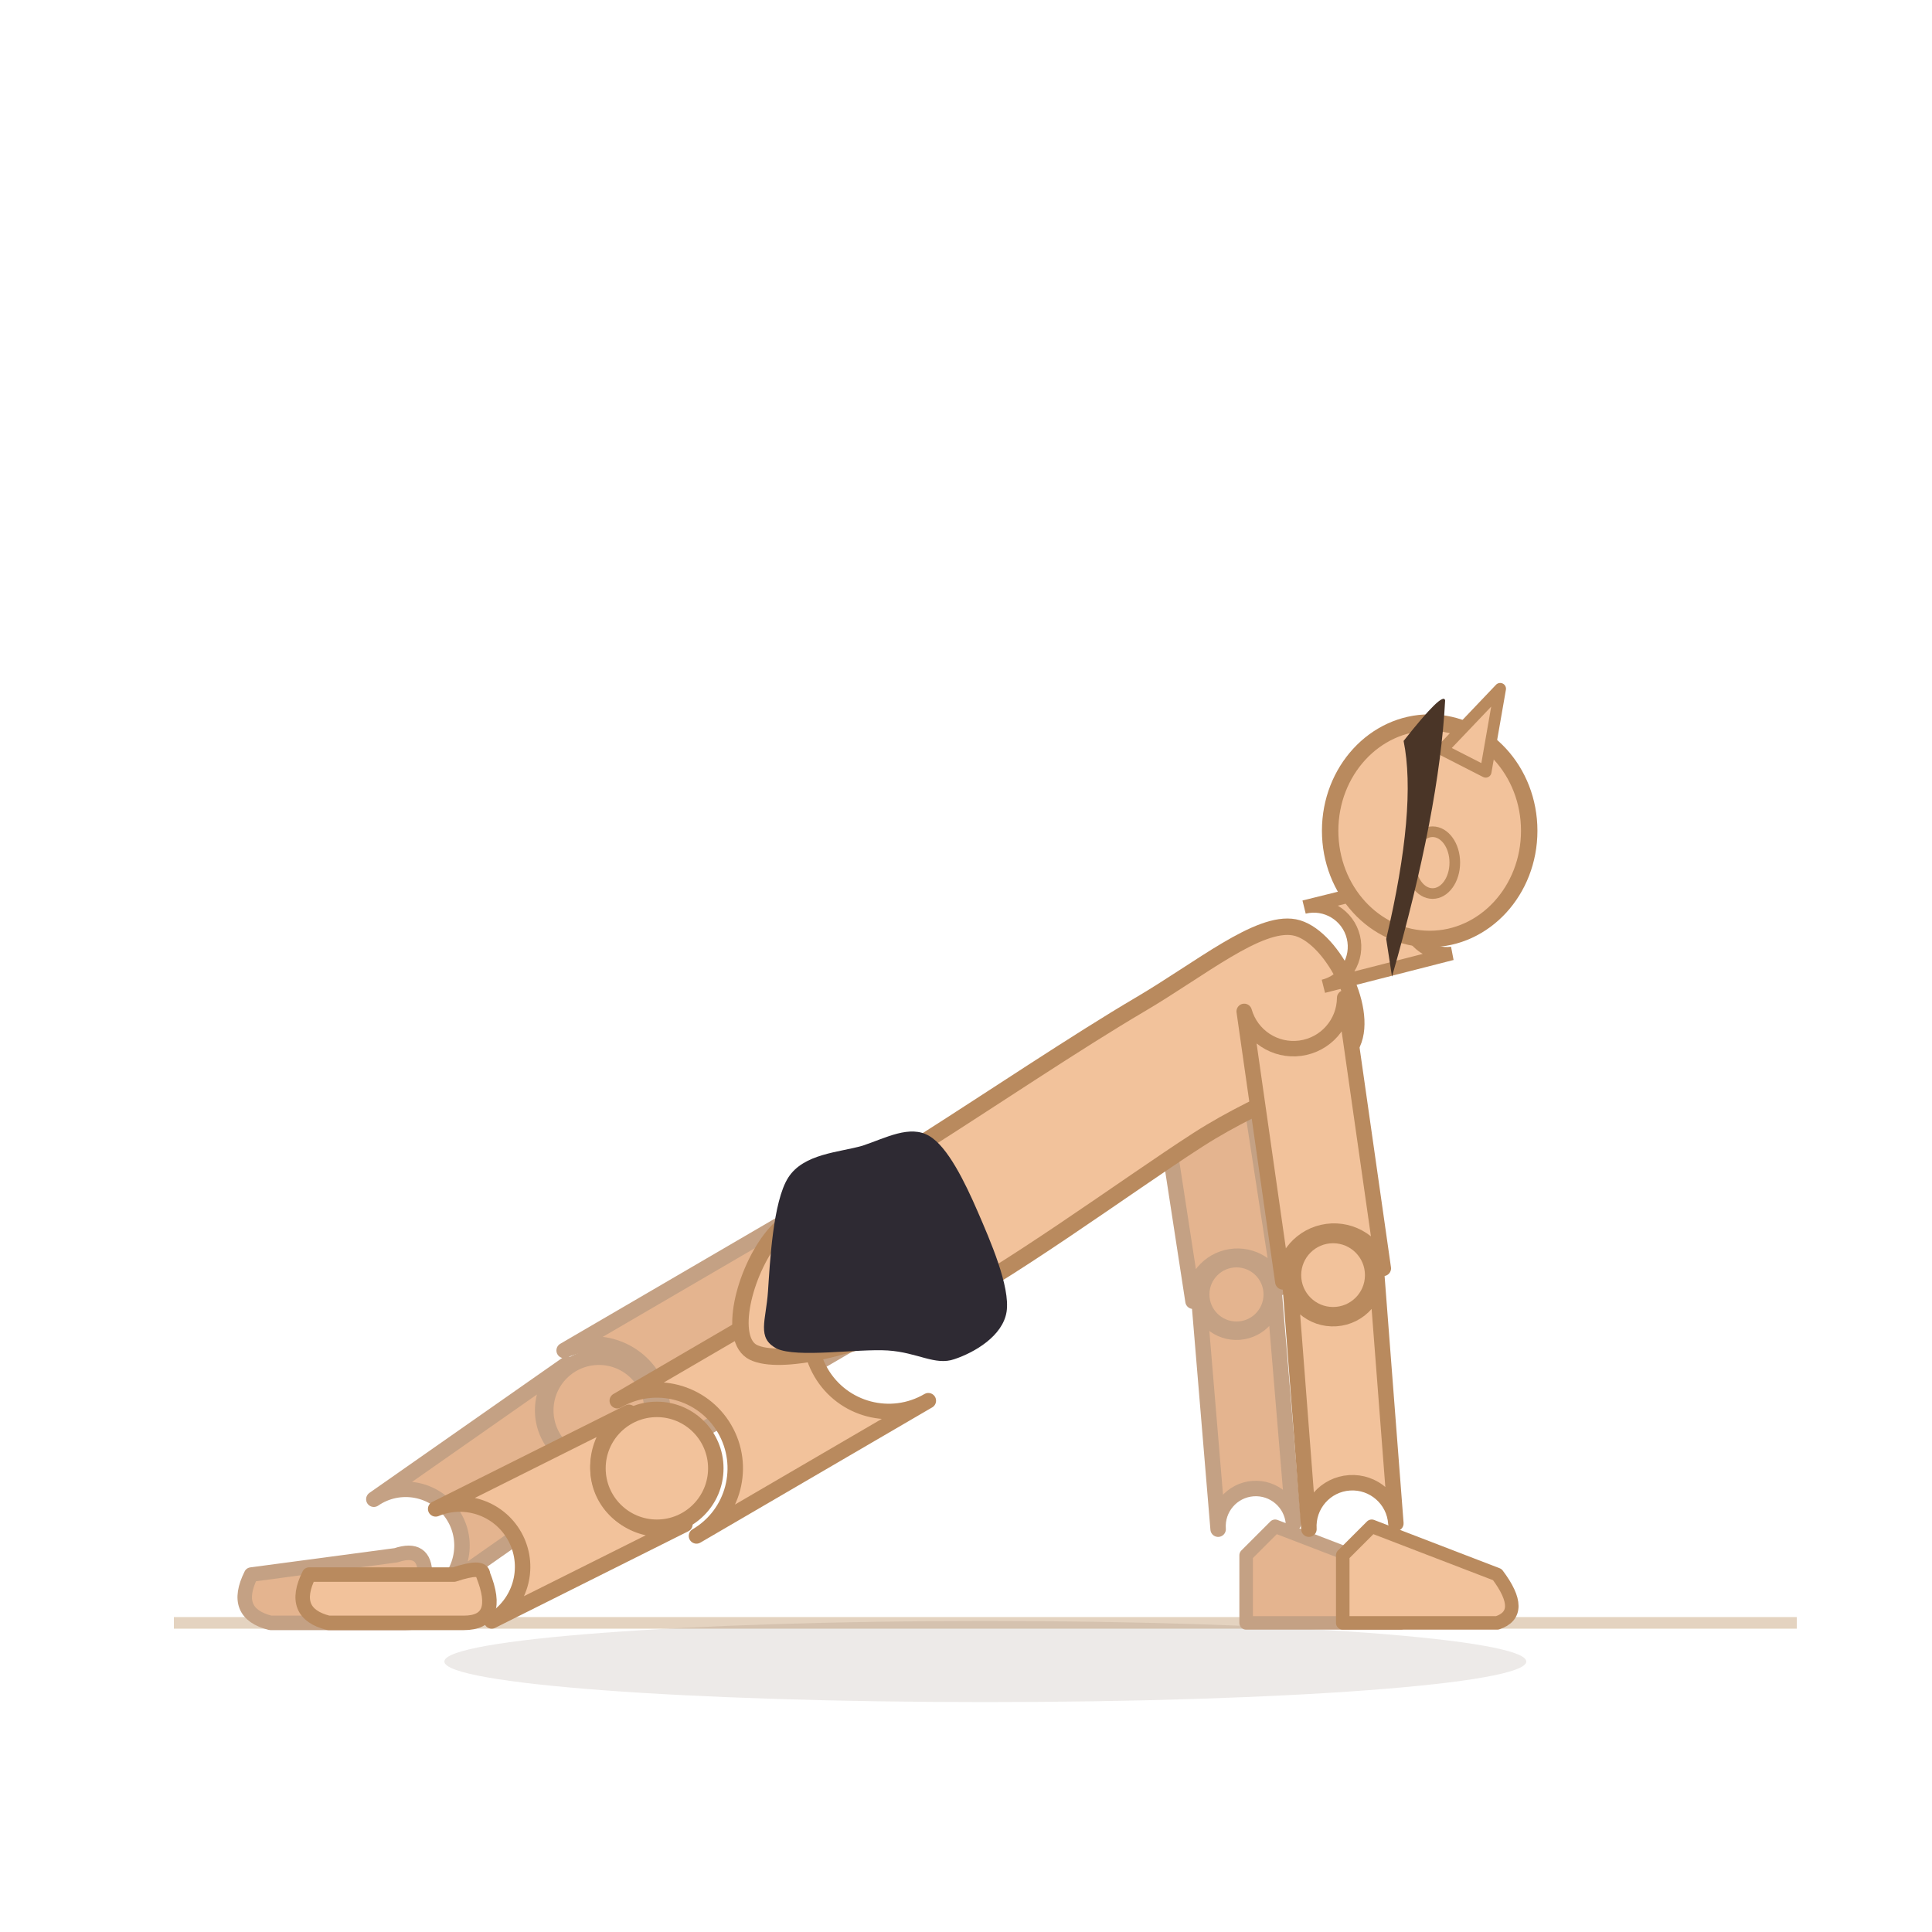
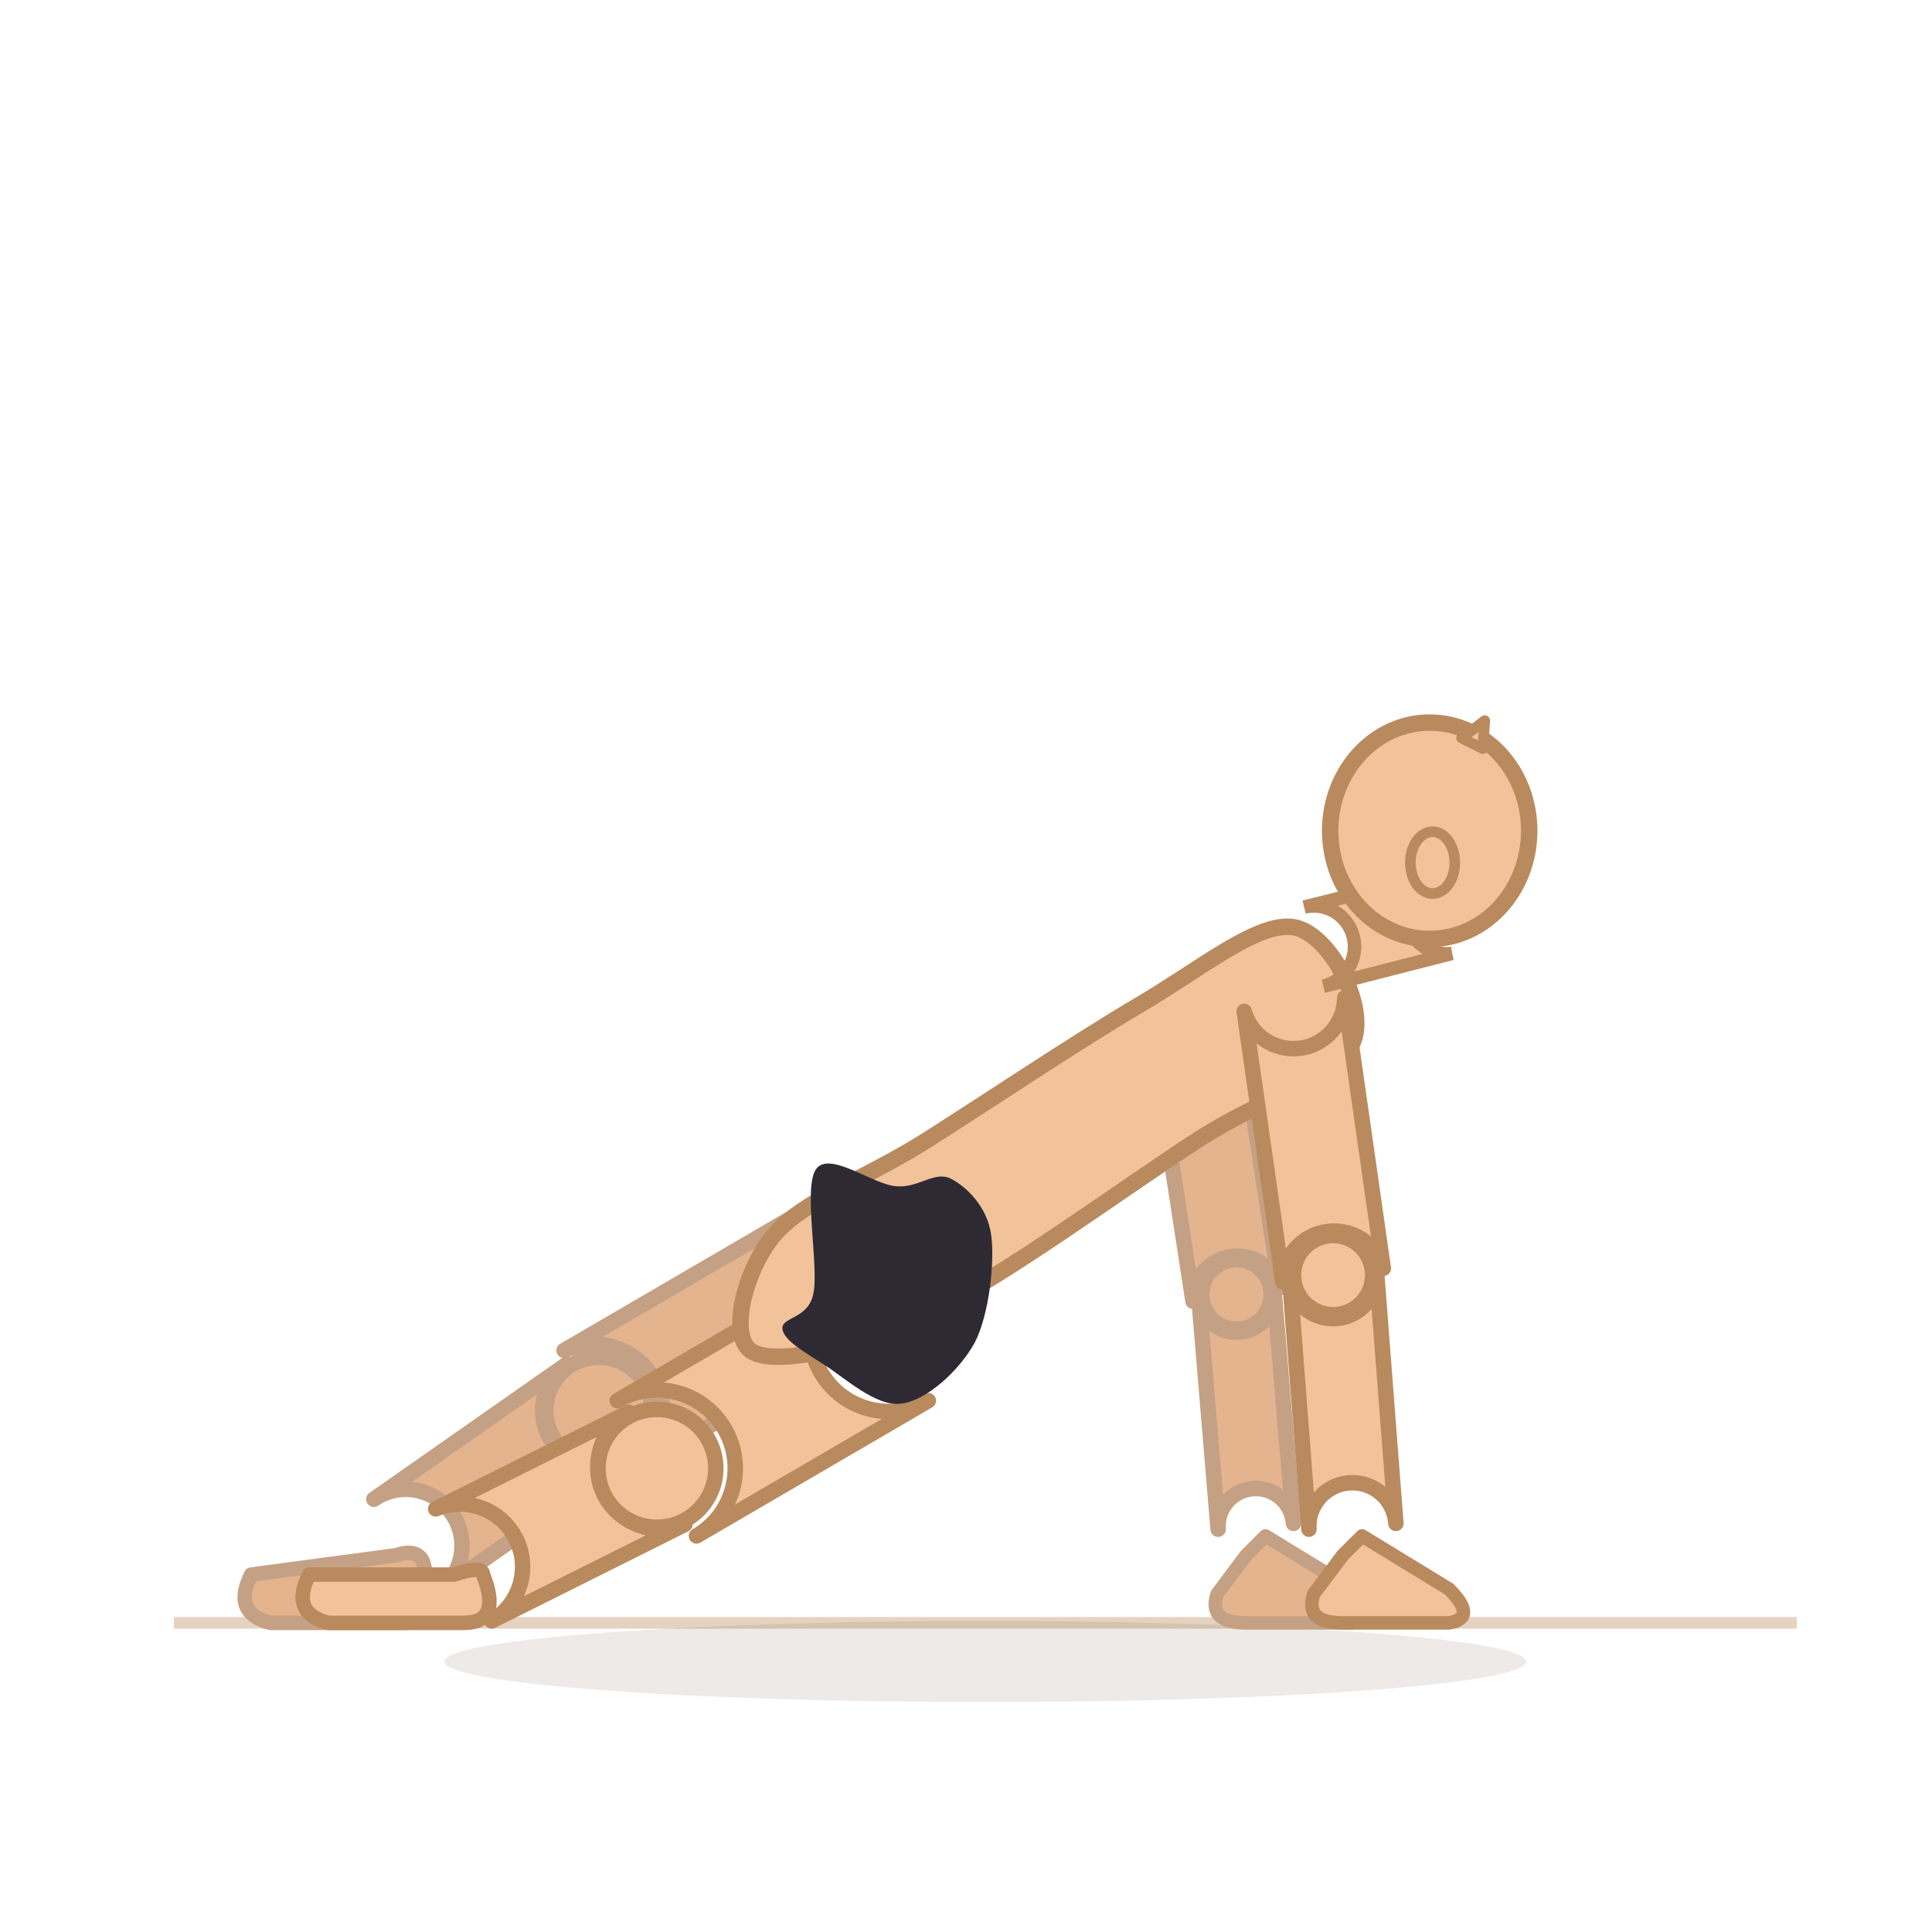
<svg xmlns="http://www.w3.org/2000/svg" viewBox="0 0 200 200">
  <line x1="18" y1="168" x2="186" y2="168" stroke="#e4d3c0" stroke-width="1.2" />
  <ellipse cx="102" cy="172" rx="56" ry="4.2" fill="rgba(70,48,28,0.10)" />
  <path d="M 82.4,125.8 L 58.4,139.8 A 7.2 7.2 0 0 1 65.6,152.2 L 89.6,138.2 A 7.2 7.2 0 0 1 82.4,125.8 Z" fill="#e4b48f" stroke="#c4a184" stroke-width="1.6" stroke-linejoin="round" />
  <path d="M 58.7,141.2 L 38.7,155.2 A 5.8 5.8 0 0 1 45.3,164.8 L 65.3,150.8 A 5.8 5.8 0 0 1 58.7,141.2 Z" fill="#e4b48f" stroke="#c4a184" stroke-width="1.6" stroke-linejoin="round" />
  <circle cx="62" cy="146" r="5.5" fill="#e4b48f" stroke="#c4a184" stroke-width="1.6" />
  <path d="M 44,163 Q 46,168 42,168 L 28,168 Q 24,167 26,163 L 41,161 Q 44,160 44,163 Z" fill="#e4b48f" stroke="#c4a184" stroke-width="1.5" stroke-linejoin="round" />
  <path d="M 87.9,131 L 63.9,145 A 8.1 8.1 0 0 1 72.1,159 L 96.1,145 A 8.1 8.1 0 0 1 87.9,131 Z" fill="#f2c29b" stroke="#b98a5e" stroke-width="1.6" stroke-linejoin="round" />
  <path d="M 65.1,146.2 L 45.1,156.2 A 6.5 6.5 0 0 1 50.9,167.8 L 70.9,157.8 A 6.5 6.5 0 0 1 65.1,146.2 Z" fill="#f2c29b" stroke="#b98a5e" stroke-width="1.6" stroke-linejoin="round" />
  <circle cx="68" cy="152" r="6.1" fill="#f2c29b" stroke="#b98a5e" stroke-width="1.6" />
  <path d="M 50,163 Q 52,168 48,168 L 34,168 Q 30,167 32,163 L 47,163 Q 50,162 50,163 Z" fill="#f2c29b" stroke="#b98a5e" stroke-width="1.5" stroke-linejoin="round" />
  <path d="M 119.5,108.7 L 123.5,134.7 A 4.6 4.6 0 0 1 132.5,133.3 L 128.5,107.3 A 4.6 4.6 0 0 1 119.5,108.7 Z" fill="#e4b48f" stroke="#c4a184" stroke-width="1.6" stroke-linejoin="round" />
  <path d="M 124.1,134.3 L 126.1,158.3 A 3.9 3.9 0 0 1 133.9,157.7 L 131.9,133.7 A 3.9 3.9 0 0 1 124.1,134.3 Z" fill="#e4b48f" stroke="#c4a184" stroke-width="1.6" stroke-linejoin="round" />
  <circle cx="128" cy="134" r="3.6" fill="#e4b48f" stroke="#c4a184" stroke-width="1.6" />
-   <path d="M 129,161 L 129,168 L 145,168 Q 148,167 145,163 L 132,158 Z" fill="#e4b48f" stroke="#c4a184" stroke-width="1.4" stroke-linejoin="round" />
+   <path d="M 129,161 L 126,165 Q 125,168 129,168 L 140,168 Q 143,167.5 140,164.5 L 131,159 Z" fill="#e4b48f" stroke="#c4a184" stroke-width="1.4" stroke-linejoin="round" />
  <path d="M 80,128 C 83,124.3 89.7,122 96,118 C 102.3,114 111.7,107.7 118,104 C 124.3,100.3 130.3,95.3 134,96 C 137.7,96.7 141.7,104.3 140,108 C 138.3,111.7 131.3,113.3 124,118 C 116.7,122.7 103.7,132.3 96,136 C 88.3,139.7 80.7,141.3 78,140 C 75.3,138.7 77,131.7 80,128 Z" fill="#f2c29b" stroke="#b98a5e" stroke-width="1.7" stroke-linejoin="round" />
-   <path d="M 96.2,117.6 C 98.1,118.7 99.9,122.4 101.2,125.4 C 102.5,128.4 104.6,133.2 104.2,135.8 C 103.8,138.3 100.9,140 98.8,140.7 C 96.8,141.4 95,140 91.9,139.8 C 88.8,139.6 82.5,140.6 80.4,139.6 C 78.3,138.5 79.3,136.7 79.5,133.7 C 79.7,130.8 80,124.4 81.6,121.9 C 83.2,119.4 86.9,119.3 89.3,118.6 C 91.7,117.8 94.2,116.4 96.2,117.6 Z" fill="#2e2a33" />
  <path d="M 128.8,104.7 L 132.8,132.7 A 5.3 5.3 0 0 1 143.2,131.3 L 139.2,103.3 A 5.3 5.3 0 0 1 128.8,104.7 Z" fill="#f2c29b" stroke="#b98a5e" stroke-width="1.6" stroke-linejoin="round" />
  <path d="M 133.5,132.3 L 135.5,158.3 A 4.5 4.5 0 0 1 144.5,157.7 L 142.5,131.7 A 4.5 4.5 0 0 1 133.5,132.3 Z" fill="#f2c29b" stroke="#b98a5e" stroke-width="1.6" stroke-linejoin="round" />
  <circle cx="138" cy="132" r="4.1" fill="#f2c29b" stroke="#b98a5e" stroke-width="1.6" />
-   <path d="M 139,161 L 139,168 L 155,168 Q 158,167 155,163 L 142,158 Z" fill="#f2c29b" stroke="#b98a5e" stroke-width="1.4" stroke-linejoin="round" />
+   <path d="M 139,161 L 136,165 Q 135,168 139,168 L 150,168 Q 153,167.5 150,164.5 L 141,159 Z" fill="#f2c29b" stroke="#b98a5e" stroke-width="1.4" stroke-linejoin="round" />
  <path d="M 137,102.1 L 150.3,98.7 A 4.2 4.2 0 0 1 148.3,90.6 L 135,93.9 A 4.2 4.2 0 0 1 137,102.1 Z" fill="#f2c29b" stroke="#b98a5e" stroke-width="1.4" />
  <ellipse cx="148" cy="86" rx="10.304" ry="11.2" fill="#f2c29b" stroke="#b98a5e" stroke-width="1.7" />
  <ellipse cx="148.3" cy="89.3" rx="2.3" ry="3.2" fill="#f2c29b" stroke="#b98a5e" stroke-width="1.1" />
-   <path d="M 153.8,79.9 L 155.3,71.3 L 149.3,77.6 Z" fill="#f2c29b" stroke="#b98a5e" stroke-width="1.2" stroke-linejoin="round" />
-   <path d="M 143.5,97.2 Q 146.7,83.6 145.3,76.7 Q 149.4,71.5 149.6,72.5 Q 149,84 144.1,101.1 Z" fill="#4a3527" />
+   <path d="M 153.5,77.5 L 153.7,74.6 L 151.3,76.4 Z" fill="#f2c29b" stroke="#b98a5e" stroke-width="1.1" stroke-linejoin="round" />
+   <g data-shorts="1">
+     <path d="M 98.4,122 C 100,122.8 102.2,124.9 102.6,127.8 C 103,130.6 102.4,136.1 100.9,139 C 99.3,141.9 95.9,145 93.3,145.3 C 90.7,145.7 87.3,142.5 85.2,141.2 C 83.2,139.9 81.2,138.8 81,137.6 C 80.8,136.3 83.7,136.6 84.2,133.9 C 84.8,131.1 83.1,122.8 84.5,121 C 85.9,119.1 90.5,122.7 92.8,122.8 C 95.1,123 96.7,121.2 98.4,122 Z" fill="#2e2a33" />
+   </g>
</svg>
